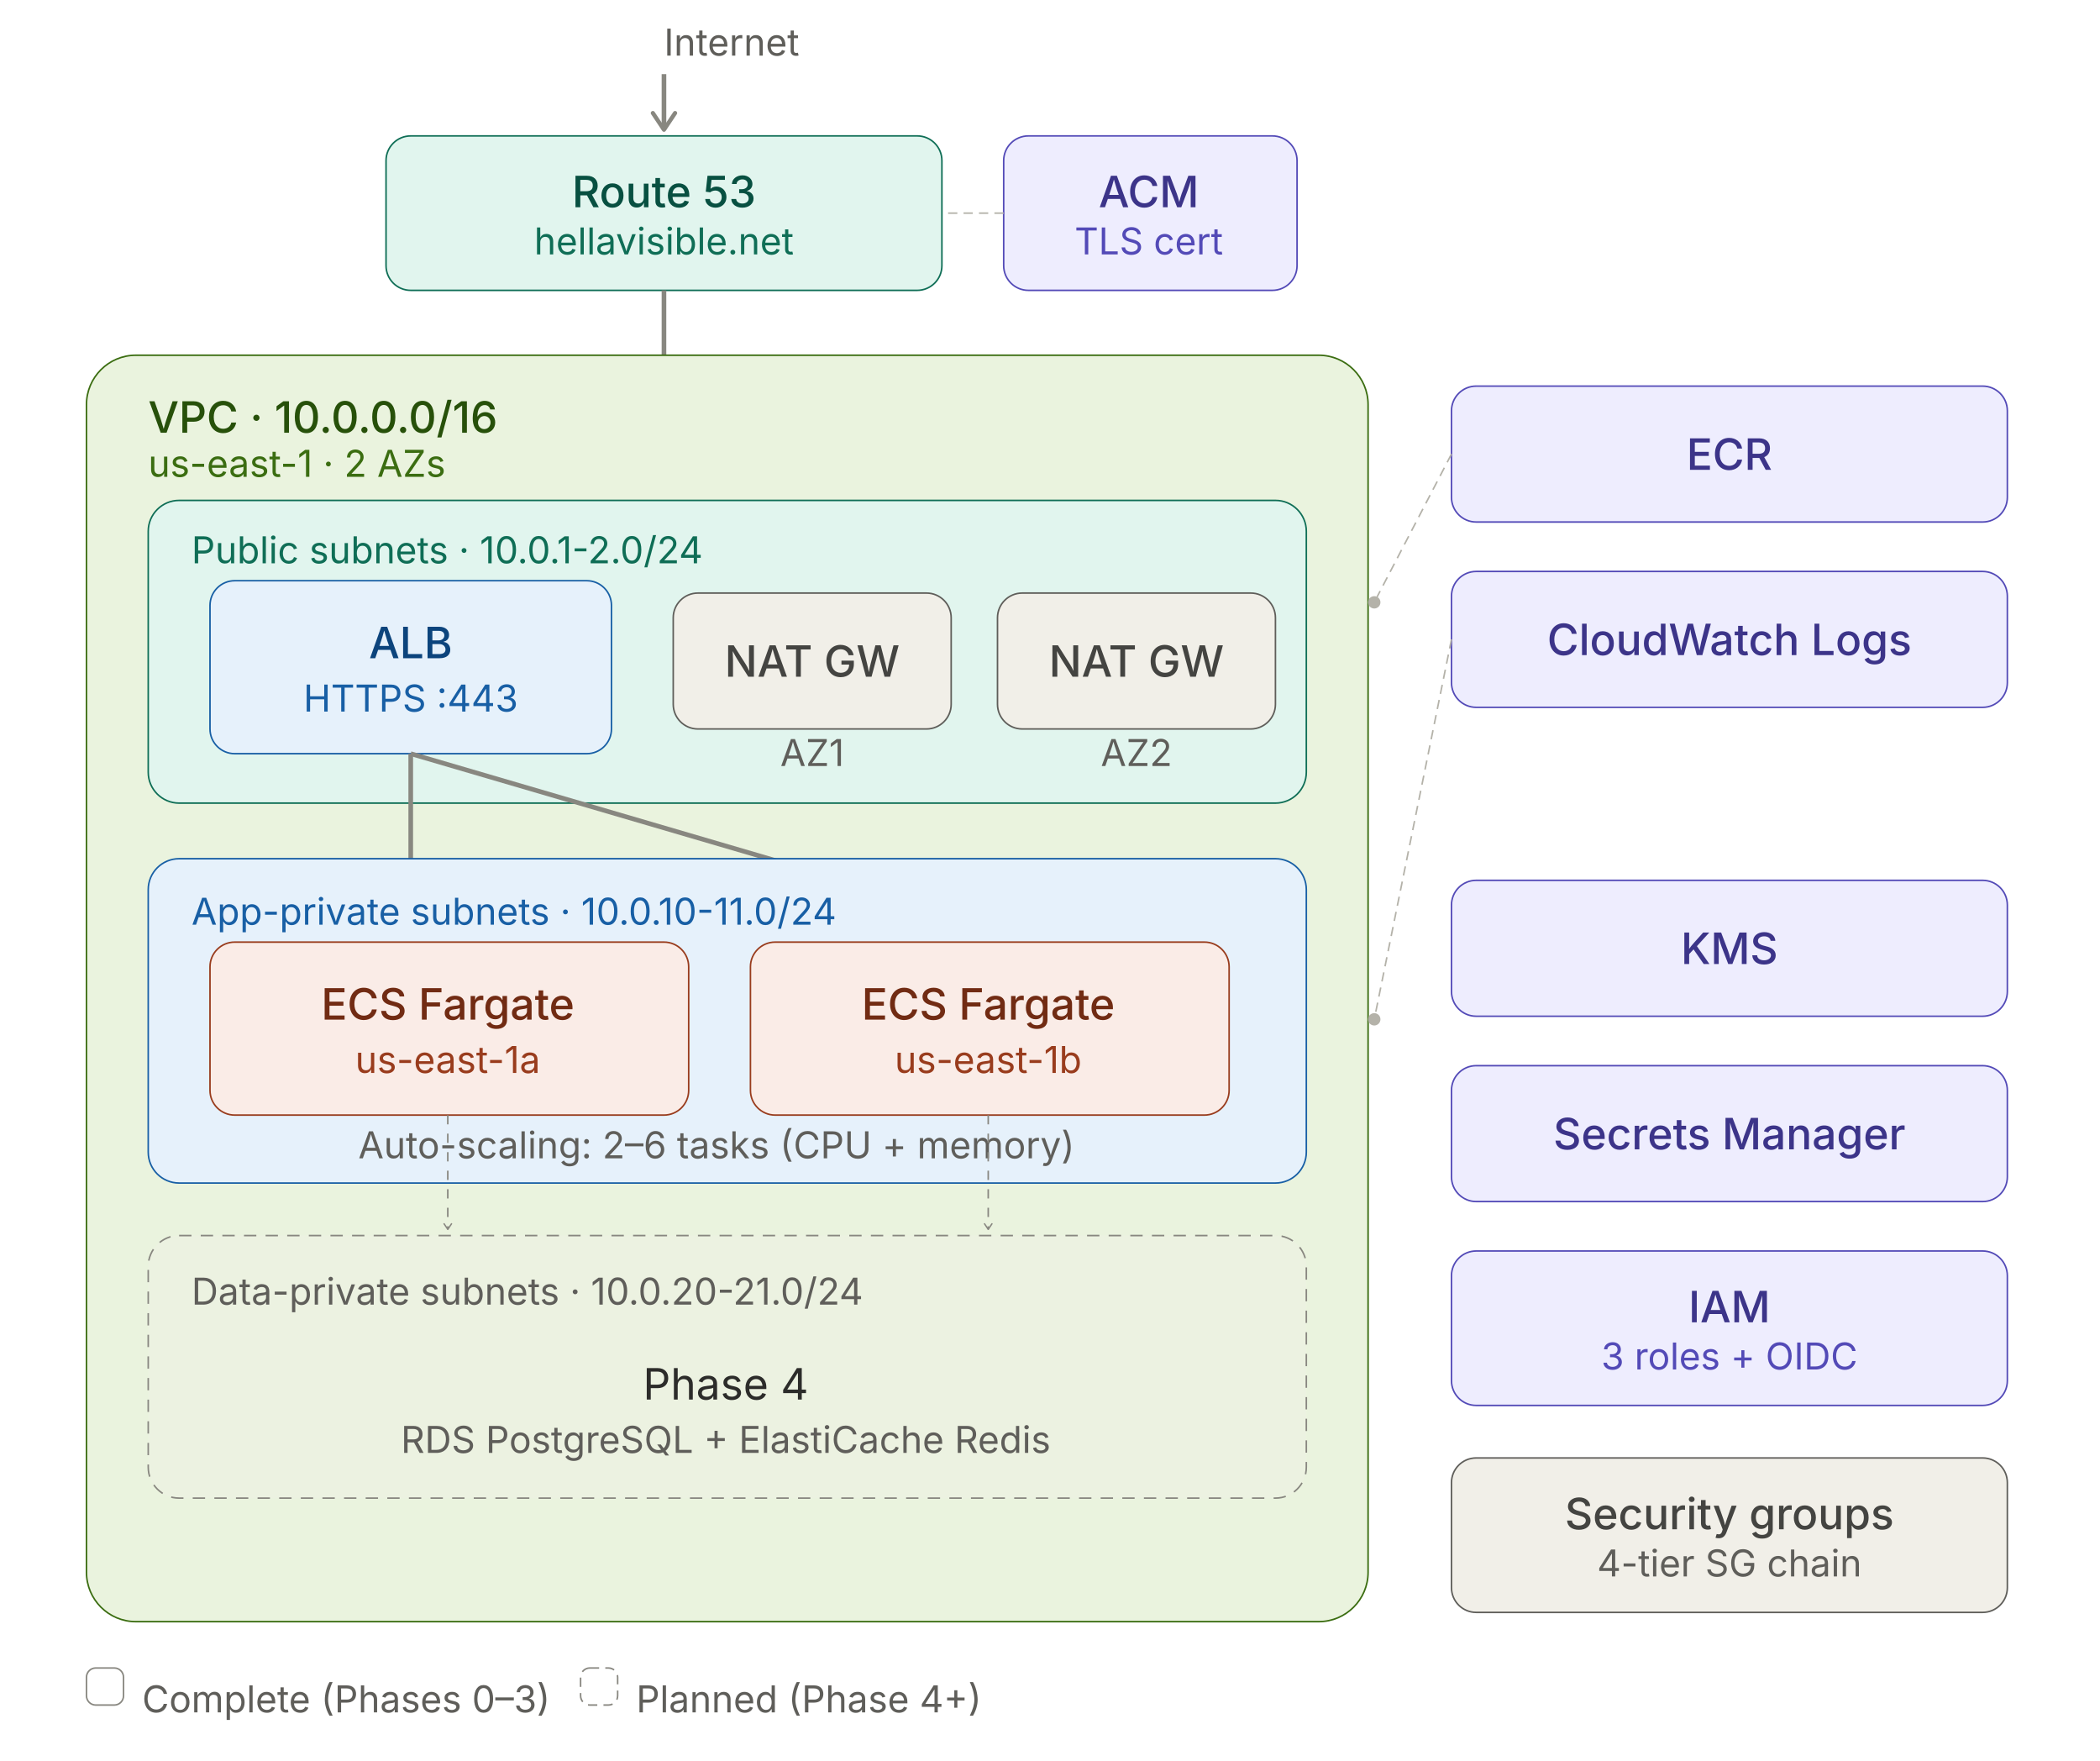
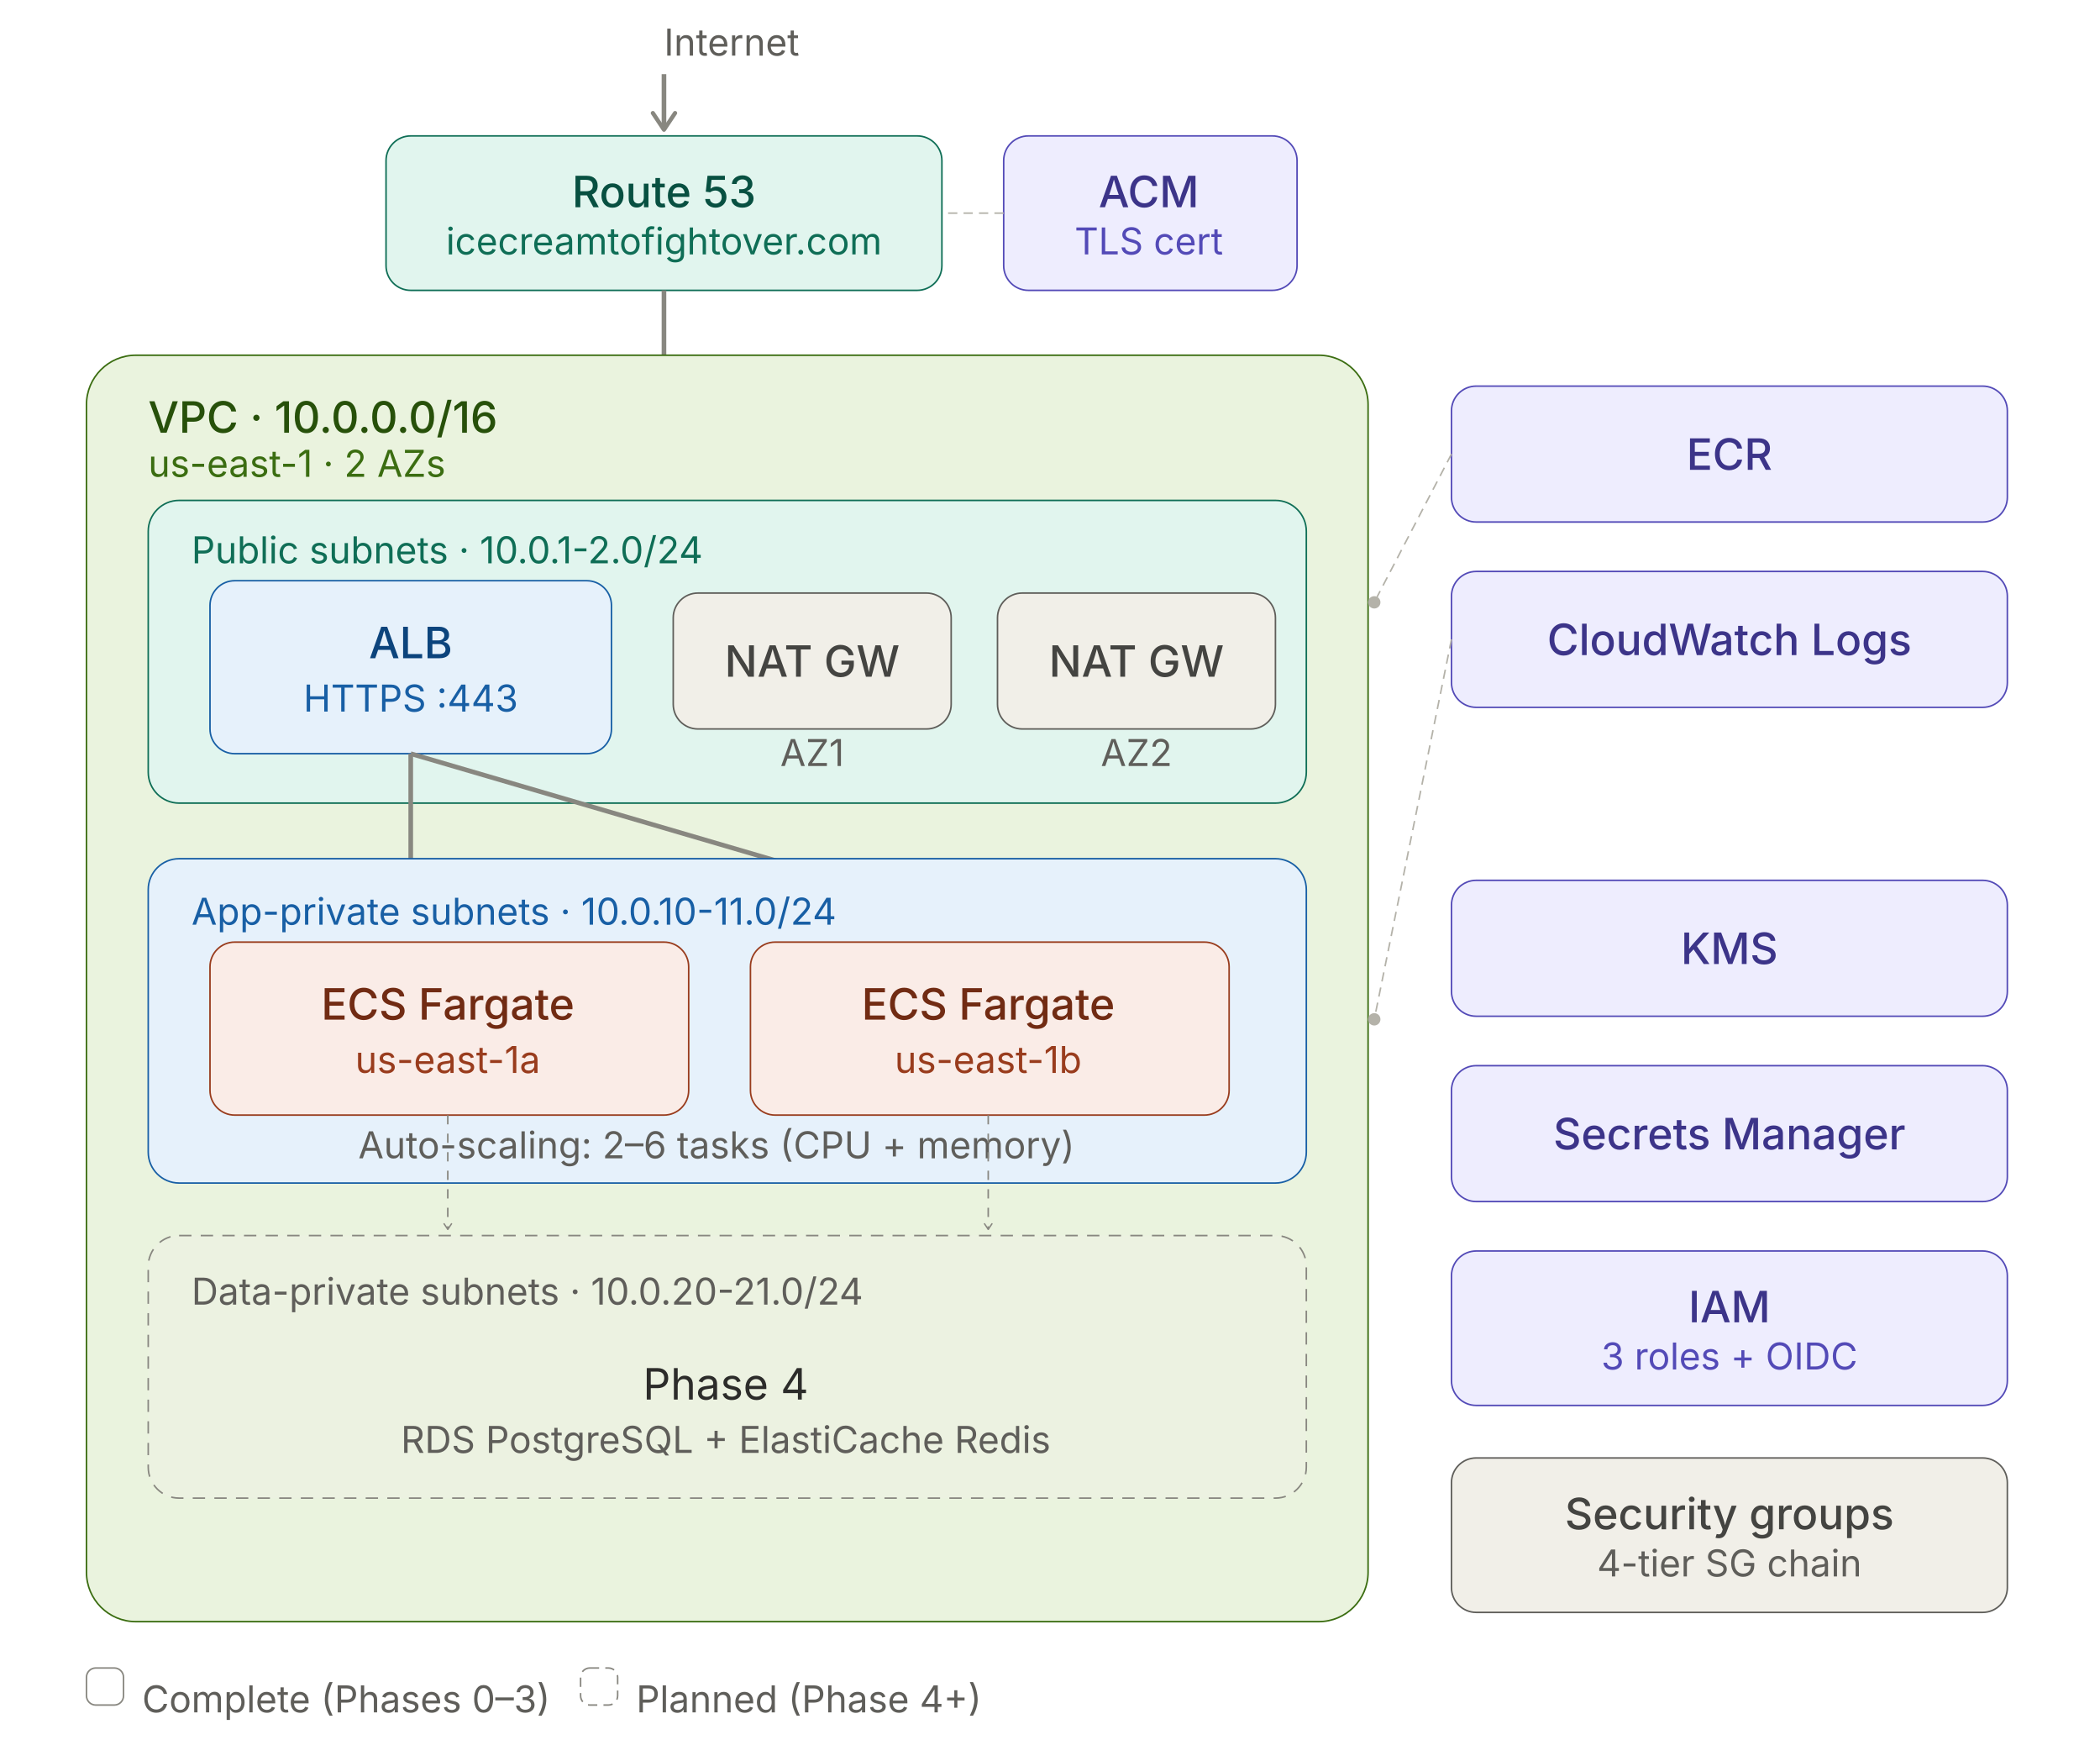
<svg xmlns="http://www.w3.org/2000/svg" width="100%" viewBox="0 0 680 570" style="font-family: system-ui, -apple-system, sans-serif; background: #ffffff;">
  <defs>
    <marker id="arrow" viewBox="0 0 10 10" refX="8" refY="5" markerWidth="6" markerHeight="6" orient="auto-start-reverse">
      <path d="M2 1L8 5L2 9" fill="none" stroke="context-stroke" stroke-width="1.5" stroke-linecap="round" stroke-linejoin="round" />
    </marker>
  </defs>
  <style>
  .th { font-size: 14px; font-weight: 500; fill: #2C2C2A; }
  .ts { font-size: 12px; font-weight: 400; fill: #5F5E5A; }
  .t  { font-size: 14px; font-weight: 400; fill: #2C2C2A; }
  .arr { stroke: #888780; stroke-width: 1.5; }
  .leader { stroke: #B4B2A9; stroke-width: 0.5; stroke-dasharray: 3 2; }

  /* Teal fills */
  .fill-teal rect { fill: #E1F5EE; stroke: #0F6E56; }
  .fill-teal .th { fill: #085041; }
  .fill-teal .ts { fill: #0F6E56; }

  /* Purple fills */
  .fill-purple rect { fill: #EEEDFE; stroke: #534AB7; }
  .fill-purple .th { fill: #3C3489; }
  .fill-purple .ts { fill: #534AB7; }

  /* Green fills */
  .fill-green &gt; rect { fill: #EAF3DE; stroke: #3B6D11; }
  .fill-green &gt; .th { fill: #27500A; }
  .fill-green &gt; .ts { fill: #3B6D11; }

  /* Blue fills */
  .fill-blue rect { fill: #E6F1FB; stroke: #185FA5; }
  .fill-blue .th { fill: #0C447C; }
  .fill-blue .ts { fill: #185FA5; }

  /* Coral fills */
  .fill-coral rect { fill: #FAECE7; stroke: #993C1D; }
  .fill-coral .th { fill: #712B13; }
  .fill-coral .ts { fill: #993C1D; }

  /* Gray fills */
  .fill-gray rect { fill: #F1EFE8; stroke: #5F5E5A; }
  .fill-gray .th { fill: #444441; }
  .fill-gray .ts { fill: #5F5E5A; }

  /* Subnet containers - teal light */
  .subnet-teal &gt; rect { fill: #E1F5EE; stroke: #0F6E56; stroke-width: 0.5; }
  .subnet-teal &gt; .ts { fill: #0F6E56; }

  /* Subnet containers - blue light */
  .subnet-blue &gt; rect { fill: #E6F1FB; stroke: #185FA5; stroke-width: 0.5; }
  .subnet-blue &gt; .ts { fill: #185FA5; }
</style>
  <text class="ts" x="215" y="18">Internet</text>
  <line x1="215" y1="24" x2="215" y2="42" class="arr" marker-end="url(#arrow)" />
  <g class="fill-teal">
    <rect x="125" y="44" width="180" height="50" rx="8" stroke-width="0.5" />
    <text class="th" x="215" y="62" text-anchor="middle" dominant-baseline="central">Route 53</text>
-     <text class="ts" x="215" y="78" text-anchor="middle" dominant-baseline="central">hellavisible.net</text>
+     <text class="ts" x="215" y="78" text-anchor="middle" dominant-baseline="central">icecreamtofightover.com</text>
  </g>
  <g class="fill-purple">
    <rect x="325" y="44" width="95" height="50" rx="8" stroke-width="0.5" />
    <text class="th" x="372" y="62" text-anchor="middle" dominant-baseline="central">ACM</text>
    <text class="ts" x="372" y="78" text-anchor="middle" dominant-baseline="central">TLS cert</text>
  </g>
  <line class="leader" x1="325" y1="69" x2="307" y2="69" />
  <line x1="215" y1="94" x2="215" y2="177" class="arr" marker-end="url(#arrow)" />
  <g class="fill-green">
    <rect x="28" y="115" width="415" height="410" rx="16" stroke-width="0.5" />
    <text class="th" x="48" y="135" dominant-baseline="central">VPC · 10.0.0.0/16</text>
    <text class="ts" x="48" y="150" dominant-baseline="central">us-east-1 · 2 AZs</text>
  </g>
  <g class="subnet-teal">
    <rect x="48" y="162" width="375" height="98" rx="10" />
    <text class="ts" x="62" y="178" dominant-baseline="central">Public subnets · 10.0.1-2.0/24</text>
  </g>
  <g class="fill-blue">
    <rect x="68" y="188" width="130" height="56" rx="8" stroke-width="0.5" />
    <text class="th" x="133" y="208" text-anchor="middle" dominant-baseline="central">ALB</text>
    <text class="ts" x="133" y="226" text-anchor="middle" dominant-baseline="central">HTTPS :443</text>
  </g>
  <g class="fill-gray">
    <rect x="218" y="192" width="90" height="44" rx="8" stroke-width="0.5" />
    <text class="th" x="263" y="214" text-anchor="middle" dominant-baseline="central">NAT GW</text>
  </g>
  <text class="ts" x="263" y="248" text-anchor="middle">AZ1</text>
  <g class="fill-gray">
    <rect x="323" y="192" width="90" height="44" rx="8" stroke-width="0.5" />
    <text class="th" x="368" y="214" text-anchor="middle" dominant-baseline="central">NAT GW</text>
  </g>
  <text class="ts" x="368" y="248" text-anchor="middle">AZ2</text>
  <line x1="133" y1="244" x2="133" y2="290" class="arr" marker-end="url(#arrow)" />
  <line x1="133" y1="244" x2="290" y2="290" class="arr" marker-end="url(#arrow)" />
  <g class="subnet-blue">
    <rect x="48" y="278" width="375" height="105" rx="10" />
    <text class="ts" x="62" y="295" dominant-baseline="central">App-private subnets · 10.0.10-11.0/24</text>
  </g>
  <g class="fill-coral">
    <rect x="68" y="305" width="155" height="56" rx="8" stroke-width="0.5" />
    <text class="th" x="145" y="325" text-anchor="middle" dominant-baseline="central">ECS Fargate</text>
    <text class="ts" x="145" y="343" text-anchor="middle" dominant-baseline="central">us-east-1a</text>
  </g>
  <g class="fill-coral">
    <rect x="243" y="305" width="155" height="56" rx="8" stroke-width="0.5" />
    <text class="th" x="320" y="325" text-anchor="middle" dominant-baseline="central">ECS Fargate</text>
    <text class="ts" x="320" y="343" text-anchor="middle" dominant-baseline="central">us-east-1b</text>
  </g>
  <text class="ts" x="232" y="375" text-anchor="middle">Auto-scaling: 2–6 tasks (CPU + memory)</text>
  <rect x="48" y="400" width="375" height="85" rx="10" stroke-width="0.5" stroke="#888780" stroke-dasharray="4 3" fill="#F1EFE8" fill-opacity="0.3" />
  <text class="ts" x="62" y="418" dominant-baseline="central">Data-private subnets · 10.0.20-21.0/24</text>
  <text class="t" x="235" y="448" text-anchor="middle" dominant-baseline="central" fill="#888780">Phase 4</text>
  <text class="ts" x="235" y="466" text-anchor="middle" dominant-baseline="central">RDS PostgreSQL + ElastiCache Redis</text>
  <line x1="145" y1="361" x2="145" y2="398" stroke="#888780" stroke-width="0.5" stroke-dasharray="3 3" marker-end="url(#arrow)" />
  <line x1="320" y1="361" x2="320" y2="398" stroke="#888780" stroke-width="0.5" stroke-dasharray="3 3" marker-end="url(#arrow)" />
  <g class="fill-purple">
    <rect x="470" y="125" width="180" height="44" rx="8" stroke-width="0.5" />
    <text class="th" x="560" y="147" text-anchor="middle" dominant-baseline="central">ECR</text>
  </g>
  <line class="leader" x1="470" y1="147" x2="445" y2="195" />
  <circle cx="445" cy="195" r="2" fill="#B4B2A9" />
  <g class="fill-purple">
    <rect x="470" y="185" width="180" height="44" rx="8" stroke-width="0.5" />
    <text class="th" x="560" y="207" text-anchor="middle" dominant-baseline="central">CloudWatch Logs</text>
  </g>
  <line class="leader" x1="470" y1="207" x2="445" y2="330" />
  <circle cx="445" cy="330" r="2" fill="#B4B2A9" />
  <g class="fill-purple">
    <rect x="470" y="285" width="180" height="44" rx="8" stroke-width="0.5" />
    <text class="th" x="560" y="307" text-anchor="middle" dominant-baseline="central">KMS</text>
  </g>
  <g class="fill-purple">
    <rect x="470" y="345" width="180" height="44" rx="8" stroke-width="0.5" />
    <text class="th" x="560" y="367" text-anchor="middle" dominant-baseline="central">Secrets Manager</text>
  </g>
  <g class="fill-purple">
    <rect x="470" y="405" width="180" height="50" rx="8" stroke-width="0.5" />
    <text class="th" x="560" y="423" text-anchor="middle" dominant-baseline="central">IAM</text>
    <text class="ts" x="560" y="439" text-anchor="middle" dominant-baseline="central">3 roles + OIDC</text>
  </g>
  <g class="fill-gray">
    <rect x="470" y="472" width="180" height="50" rx="8" stroke-width="0.5" />
    <text class="th" x="560" y="490" text-anchor="middle" dominant-baseline="central">Security groups</text>
    <text class="ts" x="560" y="506" text-anchor="middle" dominant-baseline="central">4-tier SG chain</text>
  </g>
  <rect x="28" y="540" width="12" height="12" rx="3" fill="none" stroke="#888780" stroke-width="0.5" />
  <text class="ts" x="46" y="550" dominant-baseline="central">Complete (Phases 0–3)</text>
  <rect x="188" y="540" width="12" height="12" rx="3" fill="none" stroke="#888780" stroke-width="0.5" stroke-dasharray="3 2" />
  <text class="ts" x="206" y="550" dominant-baseline="central">Planned (Phase 4+)</text>
</svg>
